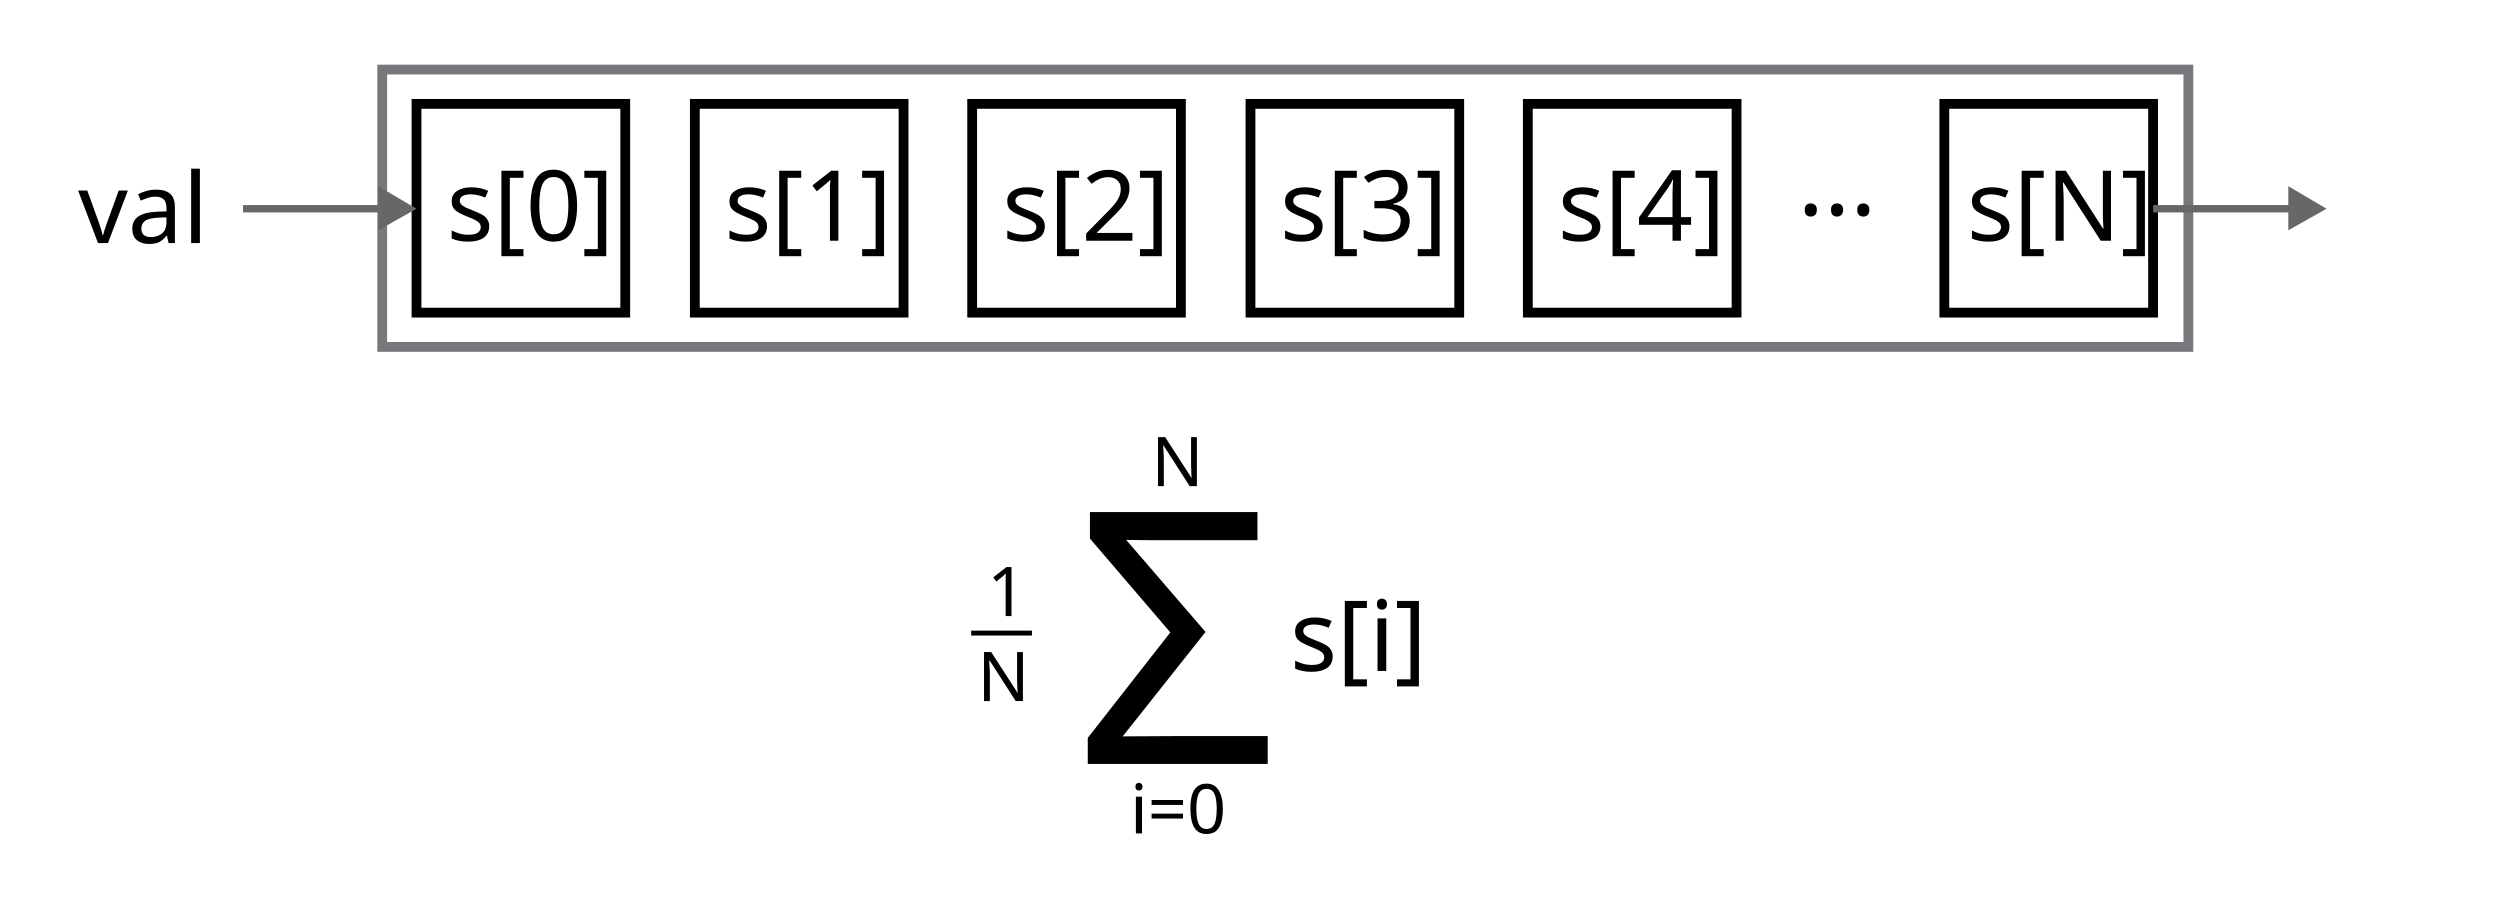
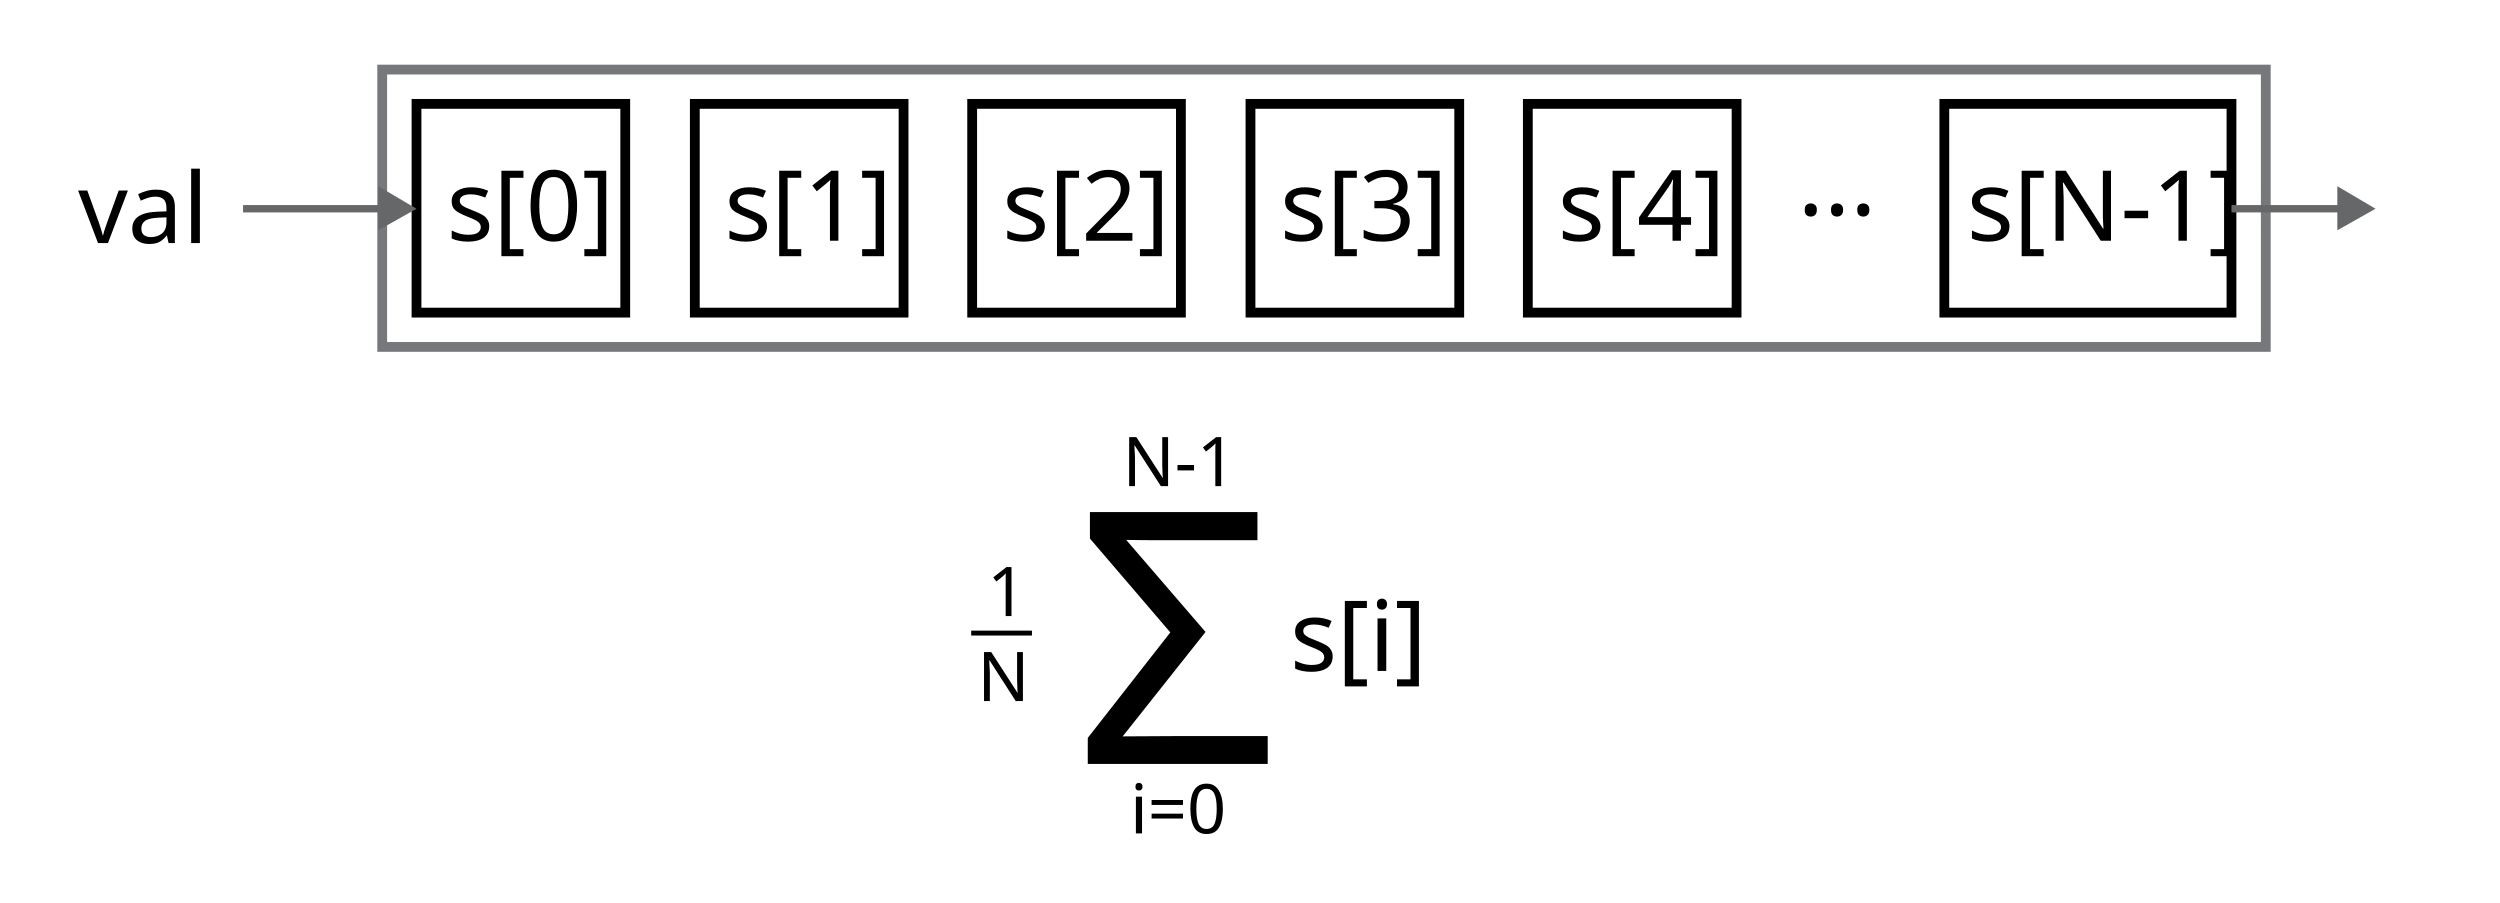
<svg xmlns="http://www.w3.org/2000/svg" version="1.1" id="Layer_1" x="0px" y="0px" viewBox="0 0 255.1 92.1" style="enable-background:new 0 0 255.1 92.1;" xml:space="preserve">
  <style type="text/css">
	.st0{fill:none;stroke:#000000;stroke-miterlimit:10;}
	.st1{font-family:'Roboto-Light';}
	.st2{font-size:10px;}
	.st3{font-family:'Roboto-Bold';}
	.st4{fill:none;stroke:#77787B;stroke-miterlimit:10;}
	.st5{fill:none;}
	.st6{font-size:7px;}
	.st7{font-family:'Roboto-Regular';}
	.st8{font-size:36px;}
	.st9{fill:none;stroke:#000000;stroke-width:0.5;stroke-miterlimit:10;}
	.st10{fill:none;stroke:#666769;stroke-width:0.75;stroke-miterlimit:10;}
	.st11{fill:#666769;}
</style>
  <rect x="42.5" y="10.6" class="st0" width="21.3" height="21.3" />
  <text transform="matrix(1 0 0 1 45.5758 24.5646)" class="st1 st2">s[0]</text>
  <text transform="matrix(1 0 0 1 7.9698 24.8032)" class="st1 st2">val</text>
  <rect x="70.9" y="10.6" class="st0" width="21.3" height="21.3" />
  <text transform="matrix(1 0 0 1 73.9222 24.5646)" class="st1 st2">s[1]</text>
  <rect x="99.2" y="10.6" class="st0" width="21.3" height="21.3" />
  <text transform="matrix(1 0 0 1 102.2687 24.5646)" class="st1 st2">s[2]</text>
  <rect x="127.6" y="10.6" class="st0" width="21.3" height="21.3" />
  <text transform="matrix(1 0 0 1 130.6152 24.5646)" class="st1 st2">s[3]</text>
  <rect x="155.9" y="10.6" class="st0" width="21.3" height="21.3" />
  <text transform="matrix(1 0 0 1 158.9616 24.5646)" class="st1 st2">s[4]</text>
-   <rect x="198.4" y="10.6" class="st0" width="21.3" height="21.3" />
-   <text transform="matrix(1 0 0 1 200.7025 24.5646)" class="st1 st2">s[N]</text>
+   <rect x="198.4" y="10.6" class="st0" width="29.3" height="21.3" />
+   <text transform="matrix(1 0 0 1 200.7025 24.5646)" class="st1 st2">s[N-1]</text>
  <text transform="matrix(1 0 0 1 183.4374 21.9596)" class="st3 st2">...</text>
-   <rect x="39" y="7.1" class="st4" width="184.3" height="28.3" />
+   <rect x="39" y="7.1" class="st4" width="192.2" height="28.3" />
  <g>
    <path class="st5" d="M138.2,31.9" />
  </g>
  <g>
    <path class="st5" d="M109.8,31.9" />
  </g>
  <g>
    <path class="st5" d="M81.5,31.9" />
  </g>
  <g>
    <path class="st5" d="M53.1,31.9" />
  </g>
  <g>
    <path class="st5" d="M166.5,31.9" />
  </g>
  <g>
    <path class="st5" d="M209.1,31.9" />
  </g>
  <g>
    <text transform="matrix(1 0 0 1 115.3136 85.0395)" class="st1 st6">i=0</text>
    <g>
      <text transform="matrix(1 0 0 1 131.6413 68.4599)" class="st1 st2">s[i]</text>
    </g>
-     <text transform="matrix(1 0 0 1 117.4894 49.6065)" class="st1 st6">N</text>
+     <text transform="matrix(1 0 0 1 114.5487 49.6065)" class="st1 st6">N-1</text>
    <text transform="matrix(1 0 0 1 109.7001 77.9528)" class="st7 st8">Σ</text>
    <g>
      <text transform="matrix(1 0 0 1 99.7375 71.5353)" class="st1 st6">N</text>
      <text transform="matrix(1 0 0 1 100.7285 62.8665)" class="st1 st6">1</text>
      <line class="st9" x1="99.1" y1="64.6" x2="105.3" y2="64.6" />
    </g>
  </g>
  <g>
    <g>
      <line class="st10" x1="24.8" y1="21.3" x2="39.3" y2="21.3" />
      <g>
        <polygon class="st11" points="38.6,23.5 42.5,21.3 38.6,19    " />
      </g>
    </g>
  </g>
  <g>
    <g>
-       <line class="st10" x1="219.7" y1="21.3" x2="234.2" y2="21.3" />
+       <line class="st10" x1="227.7" y1="21.3" x2="239.2" y2="21.3" />
      <g>
-         <polygon class="st11" points="233.5,23.5 237.4,21.3 233.5,19    " />
+         <polygon class="st11" points="238.5,23.5 242.4,21.3 238.5,19    " />
      </g>
    </g>
  </g>
</svg>
